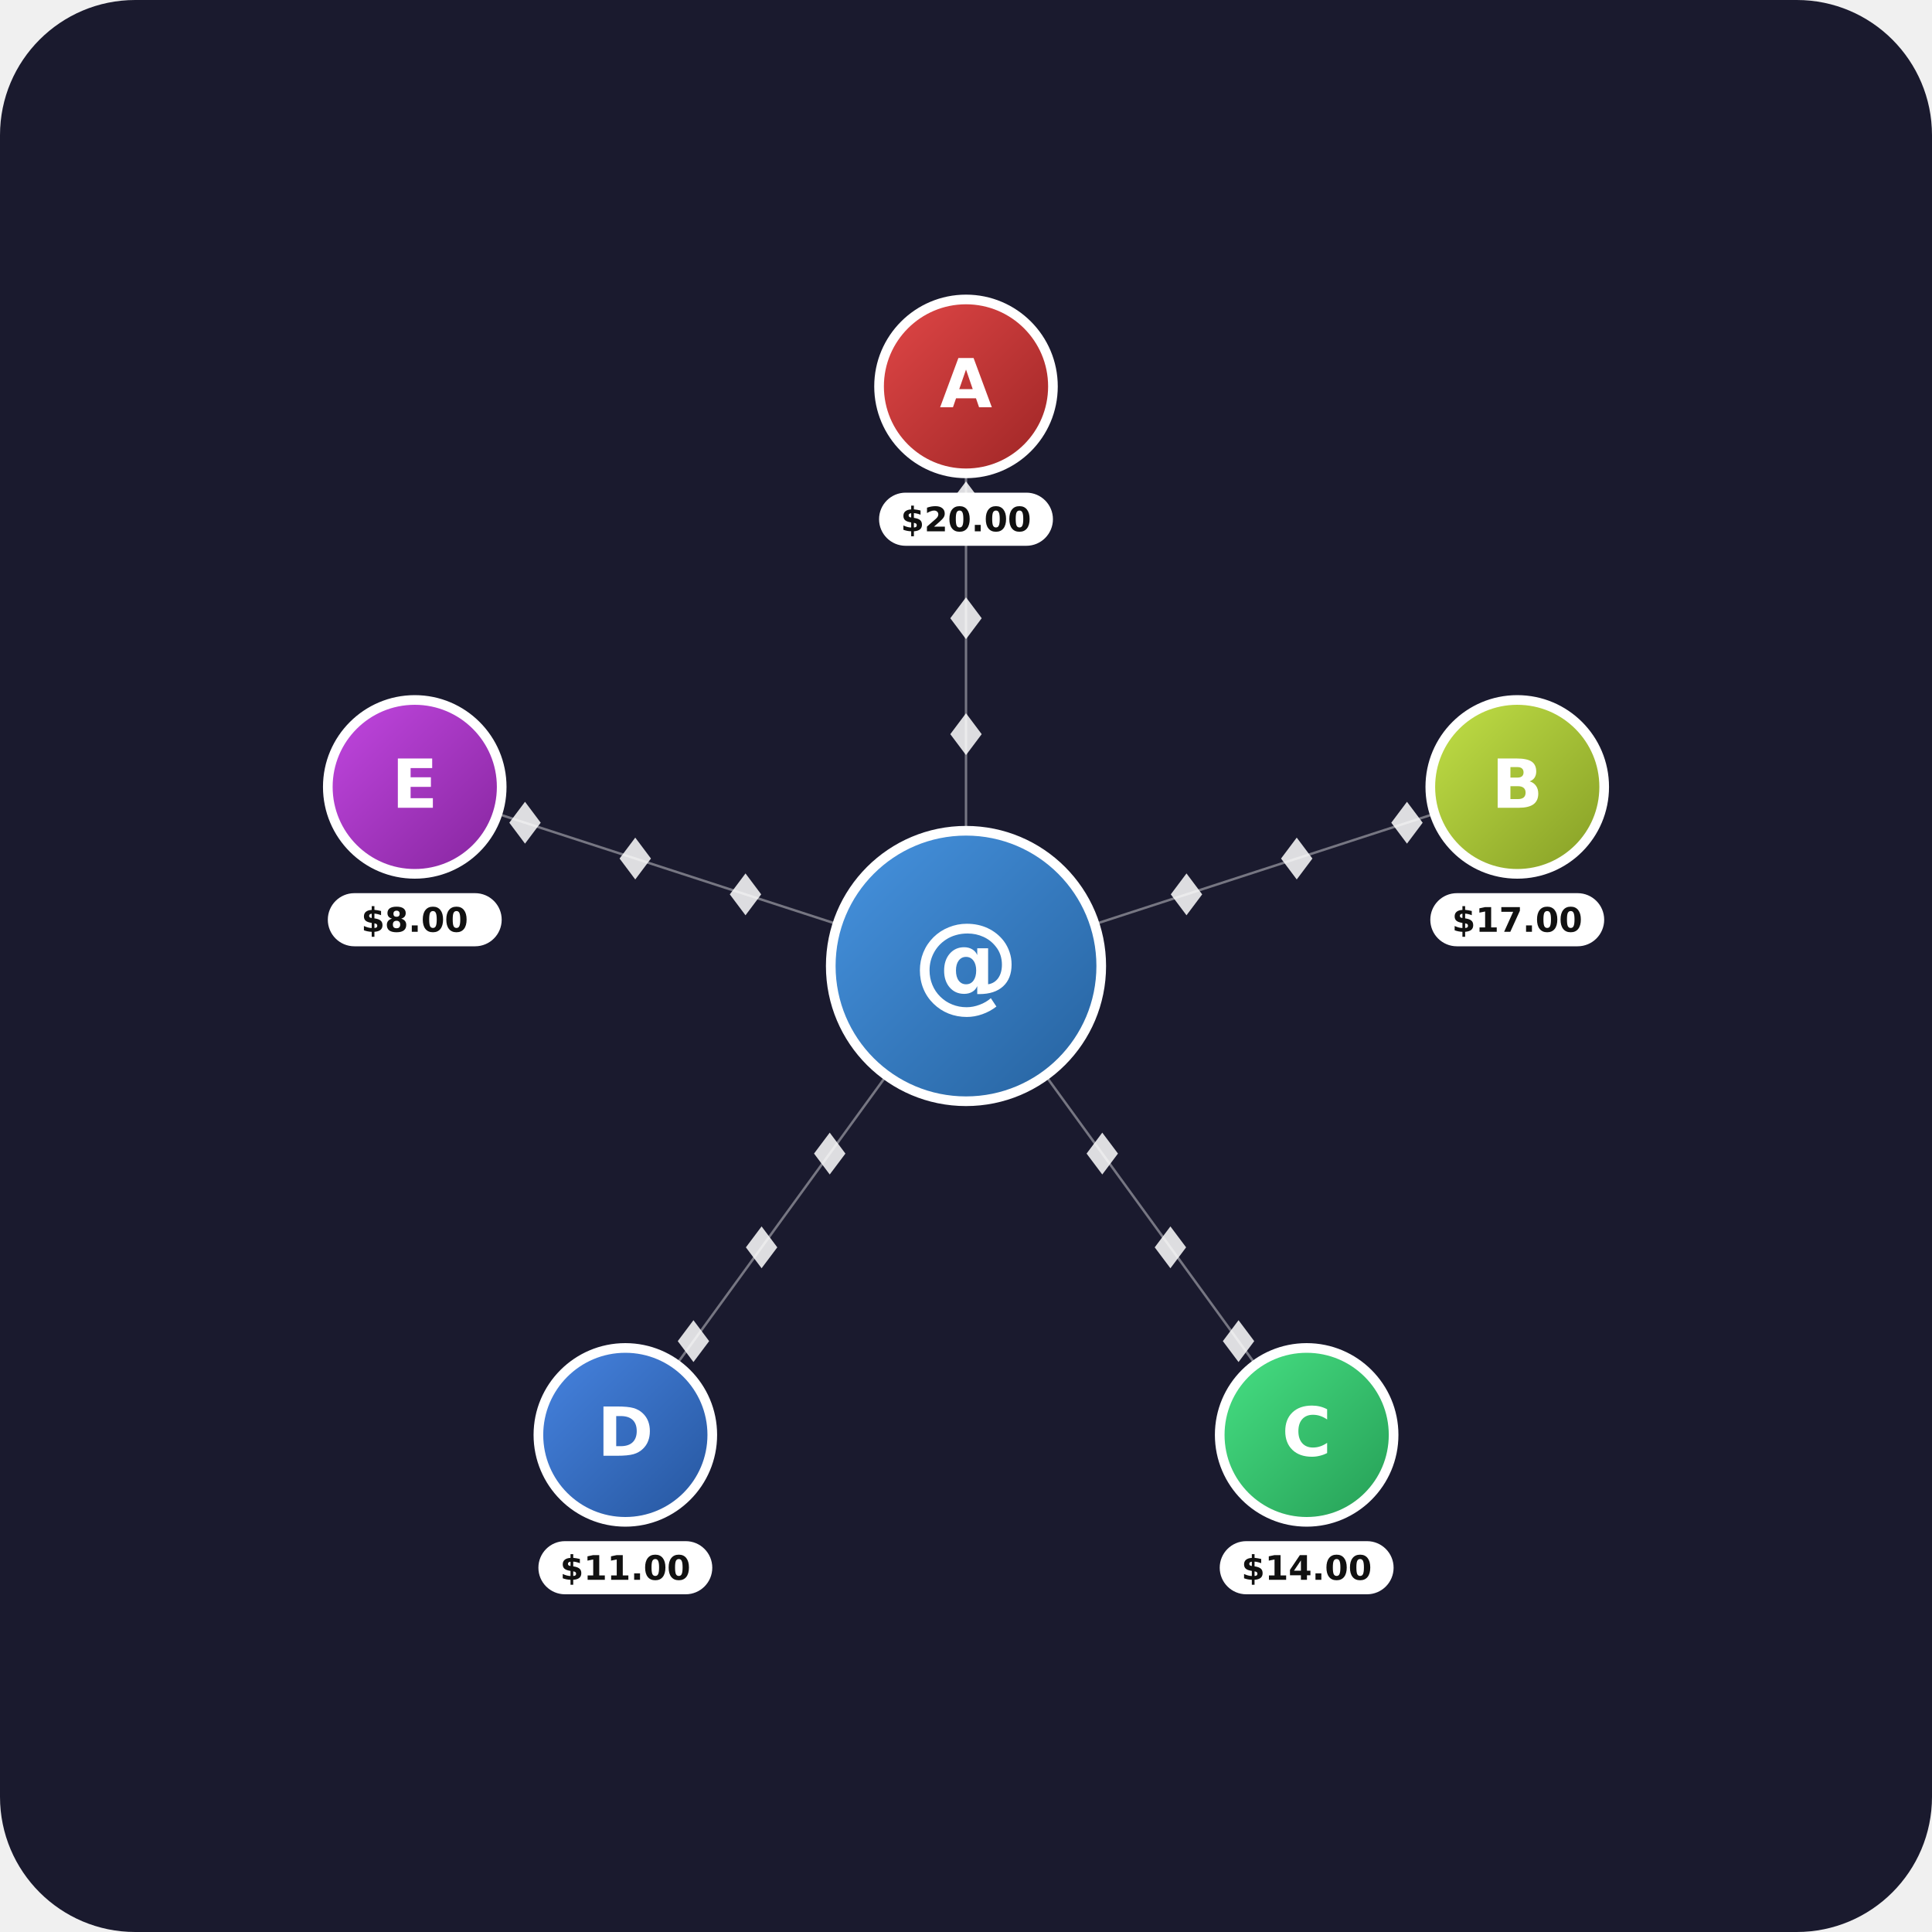
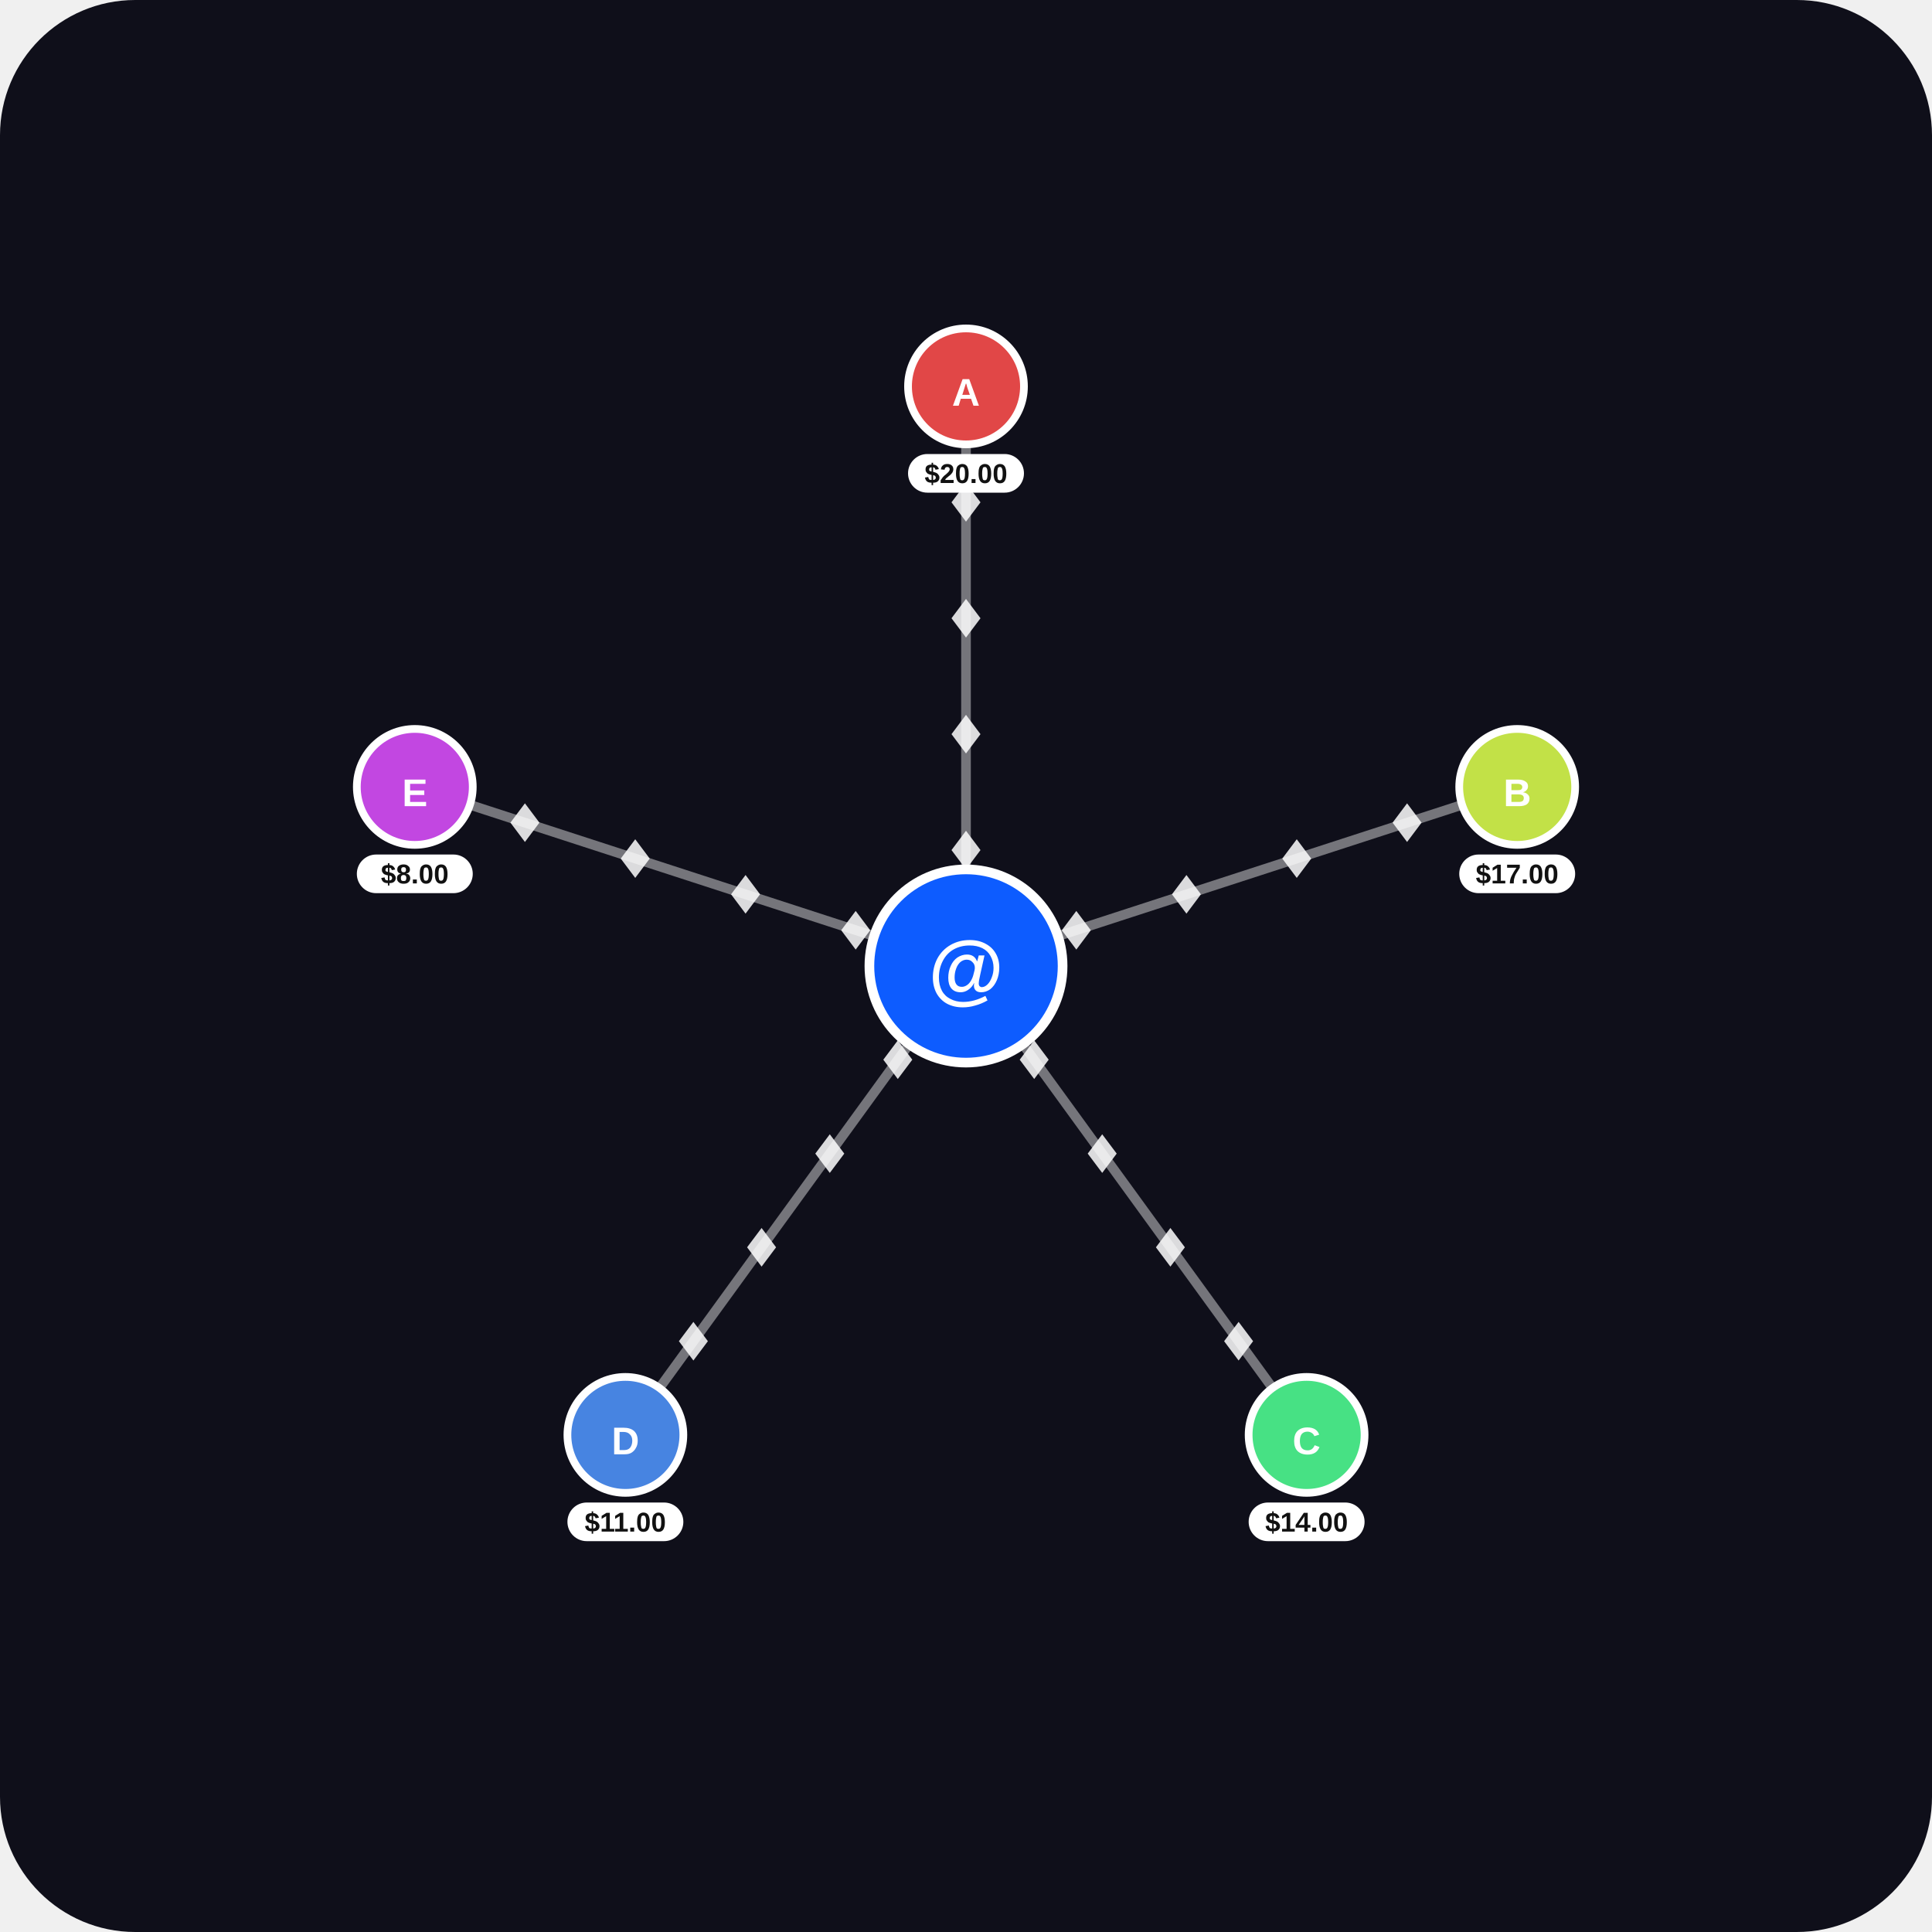
- <svg xmlns="http://www.w3.org/2000/svg" viewBox="0 0 400 400" width="400" height="400">
-   <defs>
-     <linearGradient id="grad-sheen" x1="0%" y1="0%" x2="100%" y2="0%">
-       <stop offset="0" stop-color="#888" />
-       <stop offset="0.5" stop-color="#fff" />
-       <stop offset="1" stop-color="#888" />
-     </linearGradient>
-     <linearGradient id="grad-copper" x1="0%" y1="0%" x2="100%" y2="0%">
-       <stop offset="0" stop-color="#7A3F1D" />
-       <stop offset="0.5" stop-color="#FFD8B5" />
-       <stop offset="1" stop-color="#7A3F1D" />
-     </linearGradient>
-     <linearGradient id="grad-gold-wire" x1="0%" y1="0%" x2="100%" y2="0%">
-       <stop offset="0" stop-color="#7A5800" />
-       <stop offset="0.5" stop-color="#FFF6B0" />
-       <stop offset="1" stop-color="#7A5800" />
-     </linearGradient>
-     <linearGradient id="grad-sunset" x1="0%" y1="0%" x2="100%" y2="0%">
-       <stop offset="0" stop-color="#FF6B35" />
-       <stop offset="1" stop-color="#FFD700" />
-     </linearGradient>
-     <linearGradient id="grad-ocean" x1="0%" y1="0%" x2="100%" y2="0%">
-       <stop offset="0" stop-color="#0077B6" />
-       <stop offset="1" stop-color="#90E0EF" />
-     </linearGradient>
-     <linearGradient id="grad-fire" x1="0%" y1="0%" x2="100%" y2="0%">
-       <stop offset="0" stop-color="#FF0000" />
-       <stop offset="1" stop-color="#FFD700" />
-     </linearGradient>
-     <linearGradient id="grad-forest" x1="0%" y1="0%" x2="100%" y2="0%">
-       <stop offset="0" stop-color="#0F5132" />
-       <stop offset="1" stop-color="#6EE7B7" />
-     </linearGradient>
-     <linearGradient id="grad-candy" x1="0%" y1="0%" x2="100%" y2="0%">
-       <stop offset="0" stop-color="#FF1493" />
-       <stop offset="1" stop-color="#7C3AED" />
-     </linearGradient>
-     <linearGradient id="grad-rainbow" x1="0%" y1="0%" x2="100%" y2="0%">
-       <stop offset="0" stop-color="#FF0000" />
-       <stop offset="0.33" stop-color="#FFFF00" />
-       <stop offset="0.66" stop-color="#00FF00" />
-       <stop offset="1" stop-color="#9D4EDD" />
-     </linearGradient>
-     <linearGradient id="grad-synthwave" x1="0%" y1="0%" x2="100%" y2="0%">
-       <stop offset="0" stop-color="#FF006E" />
-       <stop offset="0.5" stop-color="#8338EC" />
-       <stop offset="1" stop-color="#3A86FF" />
-     </linearGradient>
-     <linearGradient id="grad-aurora" x1="0%" y1="0%" x2="100%" y2="0%">
-       <stop offset="0" stop-color="#00F5D4" />
-       <stop offset="0.5" stop-color="#00BBF9" />
-       <stop offset="1" stop-color="#9B5DE5" />
-     </linearGradient>
-     <linearGradient id="grad-gold" x1="0%" y1="0%" x2="100%" y2="0%">
-       <stop offset="0" stop-color="#FFF6B0" />
-       <stop offset="0.5" stop-color="#E8C66B" />
-       <stop offset="1" stop-color="#B8860B" />
-     </linearGradient>
-     <linearGradient id="grad-cosmic" x1="0%" y1="0%" x2="100%" y2="0%">
-       <stop offset="0" stop-color="#10002B" />
-       <stop offset="0.5" stop-color="#9D4EDD" />
-       <stop offset="1" stop-color="#FF61DC" />
-     </linearGradient>
-     <filter id="glow-cyan" x="-50%" y="-50%" width="200%" height="200%">
-       <feGaussianBlur stdDeviation="2.5" result="b" />
-       <feMerge>
-         <feMergeNode in="b" />
-         <feMergeNode in="SourceGraphic" />
-       </feMerge>
-     </filter>
-     <filter id="glow-magenta" x="-50%" y="-50%" width="200%" height="200%">
-       <feGaussianBlur stdDeviation="2.5" result="b" />
-       <feMerge>
-         <feMergeNode in="b" />
-         <feMergeNode in="SourceGraphic" />
-       </feMerge>
-     </filter>
-     <filter id="glow-green" x="-50%" y="-50%" width="200%" height="200%">
-       <feGaussianBlur stdDeviation="2.5" result="b" />
-       <feMerge>
-         <feMergeNode in="b" />
-         <feMergeNode in="SourceGraphic" />
-       </feMerge>
-     </filter>
-     <filter id="glow-gold" x="-50%" y="-50%" width="200%" height="200%">
-       <feGaussianBlur stdDeviation="2.5" result="b" />
-       <feMerge>
-         <feMergeNode in="b" />
-         <feMergeNode in="SourceGraphic" />
-       </feMerge>
-     </filter>
-     <filter id="glow-purple" x="-50%" y="-50%" width="200%" height="200%">
-       <feGaussianBlur stdDeviation="2.5" result="b" />
-       <feMerge>
-         <feMergeNode in="b" />
-         <feMergeNode in="SourceGraphic" />
-       </feMerge>
-     </filter>
-     <filter id="glow-orange" x="-50%" y="-50%" width="200%" height="200%">
-       <feGaussianBlur stdDeviation="2.5" result="b" />
-       <feMerge>
-         <feMergeNode in="b" />
-         <feMergeNode in="SourceGraphic" />
-       </feMerge>
-     </filter>
-     <filter id="glow-red" x="-50%" y="-50%" width="200%" height="200%">
-       <feGaussianBlur stdDeviation="2.5" result="b" />
-       <feMerge>
-         <feMergeNode in="b" />
-         <feMergeNode in="SourceGraphic" />
-       </feMerge>
-     </filter>
-     <filter id="glow-blue" x="-50%" y="-50%" width="200%" height="200%">
-       <feGaussianBlur stdDeviation="2.5" result="b" />
-       <feMerge>
-         <feMergeNode in="b" />
-         <feMergeNode in="SourceGraphic" />
-       </feMerge>
-     </filter>
-     <filter id="glow-pink" x="-50%" y="-50%" width="200%" height="200%">
-       <feGaussianBlur stdDeviation="2.5" result="b" />
-       <feMerge>
-         <feMergeNode in="b" />
-         <feMergeNode in="SourceGraphic" />
-       </feMerge>
-     </filter>
-     <filter id="glow-lime" x="-50%" y="-50%" width="200%" height="200%">
-       <feGaussianBlur stdDeviation="2.5" result="b" />
-       <feMerge>
-         <feMergeNode in="b" />
-         <feMergeNode in="SourceGraphic" />
-       </feMerge>
-     </filter>
-     <filter id="glow-soft" x="-50%" y="-50%" width="200%" height="200%">
-       <feGaussianBlur stdDeviation="4" result="b" />
-       <feMerge>
-         <feMergeNode in="b" />
-         <feMergeNode in="SourceGraphic" />
-       </feMerge>
-     </filter>
-     <filter id="glow-inner" x="-50%" y="-50%" width="200%" height="200%">
-       <feGaussianBlur stdDeviation="1.5" result="b" />
-       <feMerge>
-         <feMergeNode in="b" />
-         <feMergeNode in="SourceGraphic" />
-       </feMerge>
-     </filter>
-   </defs>
-   <rect x="0" y="0" width="400" height="400" rx="28" fill="#1A1A2E" />
-   <line x1="200" y1="200" x2="200.00" y2="80.00" stroke="#ffffff" stroke-width="0.5" stroke-opacity="0.4" />
-   <polygon points="200.0,172.0 203.0,176.0 200.0,180.0 197.0,176.0" fill="#ffffff" opacity="0.85" stroke="#ffffff" stroke-width="0.4" />
-   <polygon points="200.0,148.0 203.0,152.0 200.0,156.0 197.0,152.0" fill="#ffffff" opacity="0.85" stroke="#ffffff" stroke-width="0.4" />
-   <polygon points="200.0,124.0 203.0,128.0 200.0,132.0 197.0,128.0" fill="#ffffff" opacity="0.85" stroke="#ffffff" stroke-width="0.4" />
-   <polygon points="200.0,100.0 203.0,104.0 200.0,108.0 197.0,104.0" fill="#ffffff" opacity="0.85" stroke="#ffffff" stroke-width="0.4" />
-   <line x1="200" y1="200" x2="314.13" y2="162.92" stroke="#ffffff" stroke-width="0.5" stroke-opacity="0.4" />
-   <polygon points="222.825,188.584 225.825,192.584 222.825,196.584 219.825,192.584" fill="#ffffff" opacity="0.85" stroke="#ffffff" stroke-width="0.4" />
-   <polygon points="245.651,181.167 248.651,185.167 245.651,189.167 242.651,185.167" fill="#ffffff" opacity="0.85" stroke="#ffffff" stroke-width="0.4" />
-   <polygon points="268.476,173.751 271.476,177.751 268.476,181.751 265.476,177.751" fill="#ffffff" opacity="0.85" stroke="#ffffff" stroke-width="0.4" />
-   <polygon points="291.301,166.334 294.301,170.334 291.301,174.334 288.301,170.334" fill="#ffffff" opacity="0.85" stroke="#ffffff" stroke-width="0.4" />
-   <line x1="200" y1="200" x2="270.53" y2="297.08" stroke="#ffffff" stroke-width="0.5" stroke-opacity="0.4" />
-   <polygon points="214.107,215.416 217.107,219.416 214.107,223.416 211.107,219.416" fill="#ffffff" opacity="0.85" stroke="#ffffff" stroke-width="0.4" />
-   <polygon points="228.214,234.833 231.214,238.833 228.214,242.833 225.214,238.833" fill="#ffffff" opacity="0.85" stroke="#ffffff" stroke-width="0.4" />
-   <polygon points="242.321,254.249 245.321,258.249 242.321,262.249 239.321,258.249" fill="#ffffff" opacity="0.85" stroke="#ffffff" stroke-width="0.4" />
-   <polygon points="256.427,273.666 259.427,277.666 256.427,281.666 253.427,277.666" fill="#ffffff" opacity="0.85" stroke="#ffffff" stroke-width="0.4" />
-   <line x1="200" y1="200" x2="129.47" y2="297.08" stroke="#ffffff" stroke-width="0.5" stroke-opacity="0.4" />
-   <polygon points="185.893,215.416 188.893,219.416 185.893,223.416 182.893,219.416" fill="#ffffff" opacity="0.85" stroke="#ffffff" stroke-width="0.4" />
-   <polygon points="171.786,234.833 174.786,238.833 171.786,242.833 168.786,238.833" fill="#ffffff" opacity="0.85" stroke="#ffffff" stroke-width="0.4" />
-   <polygon points="157.679,254.249 160.679,258.249 157.679,262.249 154.679,258.249" fill="#ffffff" opacity="0.85" stroke="#ffffff" stroke-width="0.4" />
-   <polygon points="143.573,273.666 146.573,277.666 143.573,281.666 140.573,277.666" fill="#ffffff" opacity="0.85" stroke="#ffffff" stroke-width="0.4" />
-   <line x1="200" y1="200" x2="85.87" y2="162.92" stroke="#ffffff" stroke-width="0.5" stroke-opacity="0.4" />
-   <polygon points="177.175,188.584 180.175,192.584 177.175,196.584 174.175,192.584" fill="#ffffff" opacity="0.85" stroke="#ffffff" stroke-width="0.4" />
-   <polygon points="154.349,181.167 157.349,185.167 154.349,189.167 151.349,185.167" fill="#ffffff" opacity="0.85" stroke="#ffffff" stroke-width="0.4" />
-   <polygon points="131.524,173.751 134.524,177.751 131.524,181.751 128.524,177.751" fill="#ffffff" opacity="0.85" stroke="#ffffff" stroke-width="0.4" />
-   <polygon points="108.699,166.334 111.699,170.334 108.699,174.334 105.699,170.334" fill="#ffffff" opacity="0.85" stroke="#ffffff" stroke-width="0.4" />
-   <g transform="translate(200.00 200.00)">
-     <defs>
-       <linearGradient id="ctile999" x1="0" y1="0" x2="1" y2="1">
-         <stop offset="0" stop-color="hsl(210,72%,58%)" />
-         <stop offset="1" stop-color="hsl(210,62%,38%)" />
-       </linearGradient>
-     </defs>
-     <circle r="28.0" fill="url(#ctile999)" stroke="#fff" stroke-width="2" />
-     <text x="0" y="6.72" text-anchor="middle" font-family="DejaVu Sans, Arial, sans-serif" font-size="22" font-weight="700" fill="#fff">@</text>
-   </g>
-   <g transform="translate(200.00 80.00)">
-     <defs>
-       <linearGradient id="ctile0" x1="0" y1="0" x2="1" y2="1">
-         <stop offset="0" stop-color="hsl(0,72%,58%)" />
-         <stop offset="1" stop-color="hsl(0,62%,38%)" />
-       </linearGradient>
-     </defs>
-     <circle r="18.0" fill="url(#ctile0)" stroke="#fff" stroke-width="2" />
-     <text x="0" y="4.32" text-anchor="middle" font-family="DejaVu Sans, Arial, sans-serif" font-size="14" font-weight="700" fill="#fff">A</text>
-   </g>
-   <g transform="translate(200.00 102.00)">
-     <rect x="-18" y="0" width="36" height="11" rx="5.5" fill="#fff" />
-     <text x="0" y="8" text-anchor="middle" font-family="DejaVu Sans, Arial, sans-serif" font-size="7" font-weight="700" fill="#111">$20.00</text>
-   </g>
-   <g transform="translate(314.13 162.92)">
-     <defs>
-       <linearGradient id="ctile1" x1="0" y1="0" x2="1" y2="1">
-         <stop offset="0" stop-color="hsl(72,72%,58%)" />
-         <stop offset="1" stop-color="hsl(72,62%,38%)" />
-       </linearGradient>
-     </defs>
-     <circle r="18.0" fill="url(#ctile1)" stroke="#fff" stroke-width="2" />
-     <text x="0" y="4.32" text-anchor="middle" font-family="DejaVu Sans, Arial, sans-serif" font-size="14" font-weight="700" fill="#fff">B</text>
-   </g>
-   <g transform="translate(314.13 184.92)">
-     <rect x="-18" y="0" width="36" height="11" rx="5.5" fill="#fff" />
-     <text x="0" y="8" text-anchor="middle" font-family="DejaVu Sans, Arial, sans-serif" font-size="7" font-weight="700" fill="#111">$17.00</text>
-   </g>
-   <g transform="translate(270.53 297.08)">
-     <defs>
-       <linearGradient id="ctile2" x1="0" y1="0" x2="1" y2="1">
-         <stop offset="0" stop-color="hsl(144,72%,58%)" />
-         <stop offset="1" stop-color="hsl(144,62%,38%)" />
-       </linearGradient>
-     </defs>
-     <circle r="18.0" fill="url(#ctile2)" stroke="#fff" stroke-width="2" />
-     <text x="0" y="4.32" text-anchor="middle" font-family="DejaVu Sans, Arial, sans-serif" font-size="14" font-weight="700" fill="#fff">C</text>
-   </g>
-   <g transform="translate(270.53 319.08)">
-     <rect x="-18" y="0" width="36" height="11" rx="5.5" fill="#fff" />
-     <text x="0" y="8" text-anchor="middle" font-family="DejaVu Sans, Arial, sans-serif" font-size="7" font-weight="700" fill="#111">$14.00</text>
-   </g>
-   <g transform="translate(129.47 297.08)">
-     <defs>
-       <linearGradient id="ctile3" x1="0" y1="0" x2="1" y2="1">
-         <stop offset="0" stop-color="hsl(216,72%,58%)" />
-         <stop offset="1" stop-color="hsl(216,62%,38%)" />
-       </linearGradient>
-     </defs>
-     <circle r="18.0" fill="url(#ctile3)" stroke="#fff" stroke-width="2" />
-     <text x="0" y="4.32" text-anchor="middle" font-family="DejaVu Sans, Arial, sans-serif" font-size="14" font-weight="700" fill="#fff">D</text>
-   </g>
-   <g transform="translate(129.47 319.08)">
-     <rect x="-18" y="0" width="36" height="11" rx="5.5" fill="#fff" />
-     <text x="0" y="8" text-anchor="middle" font-family="DejaVu Sans, Arial, sans-serif" font-size="7" font-weight="700" fill="#111">$11.00</text>
-   </g>
-   <g transform="translate(85.87 162.92)">
-     <defs>
-       <linearGradient id="ctile4" x1="0" y1="0" x2="1" y2="1">
-         <stop offset="0" stop-color="hsl(288,72%,58%)" />
-         <stop offset="1" stop-color="hsl(288,62%,38%)" />
-       </linearGradient>
-     </defs>
-     <circle r="18.0" fill="url(#ctile4)" stroke="#fff" stroke-width="2" />
-     <text x="0" y="4.32" text-anchor="middle" font-family="DejaVu Sans, Arial, sans-serif" font-size="14" font-weight="700" fill="#fff">E</text>
-   </g>
-   <g transform="translate(85.87 184.92)">
-     <rect x="-18" y="0" width="36" height="11" rx="5.5" fill="#fff" />
-     <text x="0" y="8" text-anchor="middle" font-family="DejaVu Sans, Arial, sans-serif" font-size="7" font-weight="700" fill="#111">$8.00</text>
-   </g>
+ <svg xmlns="http://www.w3.org/2000/svg" viewBox="0 0 100 100" width="100" height="100">
+   <rect x="0" y="0" width="100" height="100" rx="7" fill="#0F0F1A" />
+   <line x1="50" y1="50" x2="50.00" y2="20.00" stroke="#ffffff" stroke-width="0.5" stroke-opacity="0.425" />
+   <polygon points="50.00,43.00 50.75,44.00 50.00,45.00 49.25,44.00" fill="#ffffff" opacity="0.85" />
+   <polygon points="50.00,37.00 50.75,38.00 50.00,39.00 49.25,38.00" fill="#ffffff" opacity="0.85" />
+   <polygon points="50.00,31.00 50.75,32.00 50.00,33.00 49.25,32.00" fill="#ffffff" opacity="0.85" />
+   <polygon points="50.00,25.00 50.75,26.00 50.00,27.00 49.25,26.00" fill="#ffffff" opacity="0.85" />
+   <line x1="50" y1="50" x2="78.53" y2="40.73" stroke="#ffffff" stroke-width="0.5" stroke-opacity="0.425" />
+   <polygon points="55.71,47.15 56.46,48.15 55.71,49.15 54.96,48.15" fill="#ffffff" opacity="0.85" />
+   <polygon points="61.41,45.29 62.16,46.29 61.41,47.29 60.66,46.29" fill="#ffffff" opacity="0.85" />
+   <polygon points="67.12,43.44 67.87,44.44 67.12,45.44 66.37,44.44" fill="#ffffff" opacity="0.85" />
+   <polygon points="72.83,41.58 73.58,42.58 72.83,43.58 72.08,42.58" fill="#ffffff" opacity="0.85" />
+   <line x1="50" y1="50" x2="67.63" y2="74.27" stroke="#ffffff" stroke-width="0.5" stroke-opacity="0.425" />
+   <polygon points="53.53,53.85 54.28,54.85 53.53,55.85 52.78,54.85" fill="#ffffff" opacity="0.85" />
+   <polygon points="57.05,58.71 57.80,59.71 57.05,60.71 56.30,59.71" fill="#ffffff" opacity="0.85" />
+   <polygon points="60.58,63.56 61.33,64.56 60.58,65.56 59.83,64.56" fill="#ffffff" opacity="0.85" />
+   <polygon points="64.11,68.42 64.86,69.42 64.11,70.42 63.36,69.42" fill="#ffffff" opacity="0.85" />
+   <line x1="50" y1="50" x2="32.37" y2="74.27" stroke="#ffffff" stroke-width="0.5" stroke-opacity="0.425" />
+   <polygon points="46.47,53.85 47.22,54.85 46.47,55.85 45.72,54.85" fill="#ffffff" opacity="0.85" />
+   <polygon points="42.95,58.71 43.70,59.71 42.95,60.71 42.20,59.71" fill="#ffffff" opacity="0.85" />
+   <polygon points="39.42,63.56 40.17,64.56 39.42,65.56 38.67,64.56" fill="#ffffff" opacity="0.85" />
+   <polygon points="35.89,68.42 36.64,69.42 35.89,70.42 35.14,69.42" fill="#ffffff" opacity="0.85" />
+   <line x1="50" y1="50" x2="21.47" y2="40.73" stroke="#ffffff" stroke-width="0.5" stroke-opacity="0.425" />
+   <polygon points="44.29,47.15 45.04,48.15 44.29,49.15 43.54,48.15" fill="#ffffff" opacity="0.85" />
+   <polygon points="38.59,45.29 39.34,46.29 38.59,47.29 37.84,46.29" fill="#ffffff" opacity="0.85" />
+   <polygon points="32.88,43.44 33.63,44.44 32.88,45.44 32.13,44.44" fill="#ffffff" opacity="0.85" />
+   <polygon points="27.17,41.58 27.92,42.58 27.17,43.58 26.42,42.58" fill="#ffffff" opacity="0.85" />
+   <circle cx="50" cy="50" r="5" fill="#0D5CFF" stroke="#fff" stroke-width="0.5" />
+   <text x="50" y="51.5" text-anchor="middle" font-family="Arial, sans-serif" font-size="4" font-weight="700" fill="#fff">@</text>
+   <circle cx="50.00" cy="20.00" r="3" fill="hsl(0,72%,58%)" stroke="#fff" stroke-width="0.4" />
+   <text x="50.00" y="21.00" text-anchor="middle" font-family="Arial, sans-serif" font-size="2" font-weight="700" fill="#fff">A</text>
+   <rect x="47.00" y="23.50" width="6" height="2" rx="1" fill="#fff" />
+   <text x="50.00" y="25.00" text-anchor="middle" font-family="Arial, sans-serif" font-size="1.4" font-weight="700" fill="#111">$20.00</text>
+   <circle cx="78.53" cy="40.73" r="3" fill="hsl(72,72%,58%)" stroke="#fff" stroke-width="0.4" />
+   <text x="78.53" y="41.73" text-anchor="middle" font-family="Arial, sans-serif" font-size="2" font-weight="700" fill="#fff">B</text>
+   <rect x="75.53" y="44.23" width="6" height="2" rx="1" fill="#fff" />
+   <text x="78.53" y="45.73" text-anchor="middle" font-family="Arial, sans-serif" font-size="1.4" font-weight="700" fill="#111">$17.00</text>
+   <circle cx="67.63" cy="74.27" r="3" fill="hsl(144,72%,58%)" stroke="#fff" stroke-width="0.4" />
+   <text x="67.63" y="75.27" text-anchor="middle" font-family="Arial, sans-serif" font-size="2" font-weight="700" fill="#fff">C</text>
+   <rect x="64.63" y="77.77" width="6" height="2" rx="1" fill="#fff" />
+   <text x="67.63" y="79.27" text-anchor="middle" font-family="Arial, sans-serif" font-size="1.4" font-weight="700" fill="#111">$14.00</text>
+   <circle cx="32.37" cy="74.27" r="3" fill="hsl(216,72%,58%)" stroke="#fff" stroke-width="0.4" />
+   <text x="32.37" y="75.27" text-anchor="middle" font-family="Arial, sans-serif" font-size="2" font-weight="700" fill="#fff">D</text>
+   <rect x="29.37" y="77.77" width="6" height="2" rx="1" fill="#fff" />
+   <text x="32.37" y="79.27" text-anchor="middle" font-family="Arial, sans-serif" font-size="1.4" font-weight="700" fill="#111">$11.00</text>
+   <circle cx="21.47" cy="40.73" r="3" fill="hsl(288,72%,58%)" stroke="#fff" stroke-width="0.4" />
+   <text x="21.47" y="41.73" text-anchor="middle" font-family="Arial, sans-serif" font-size="2" font-weight="700" fill="#fff">E</text>
+   <rect x="18.47" y="44.23" width="6" height="2" rx="1" fill="#fff" />
+   <text x="21.47" y="45.73" text-anchor="middle" font-family="Arial, sans-serif" font-size="1.4" font-weight="700" fill="#111">$8.00</text>
</svg>
